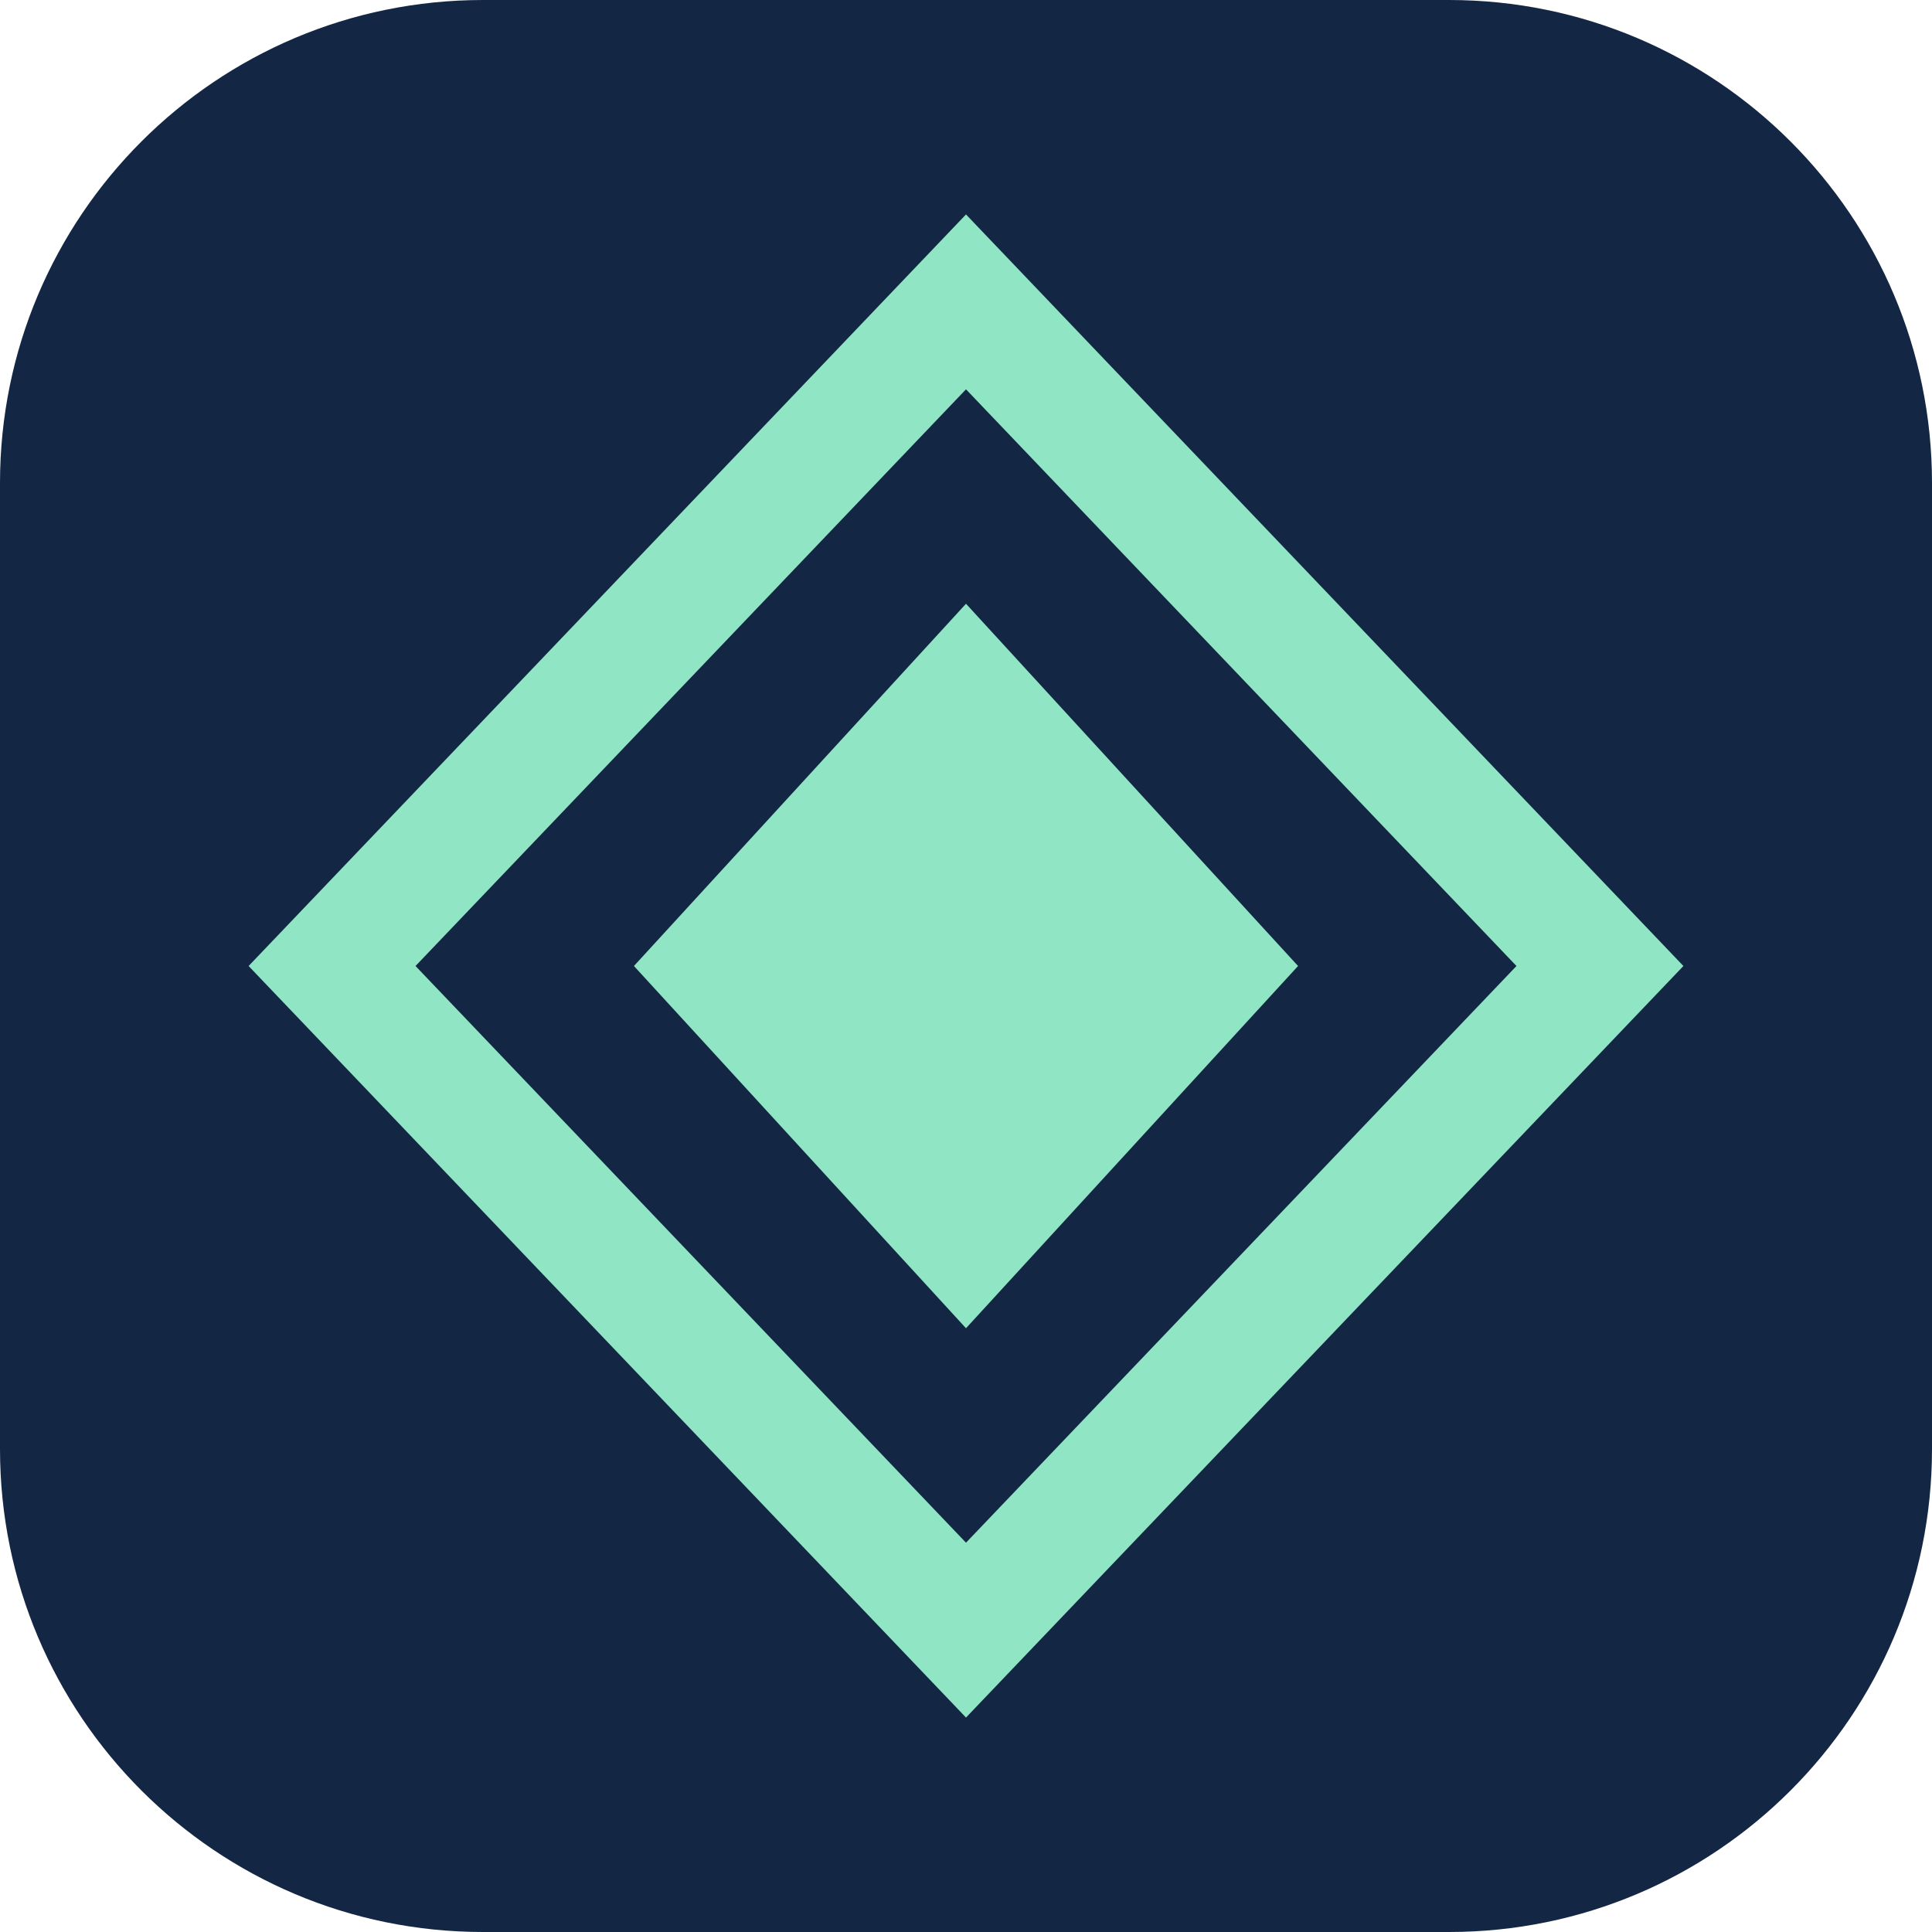
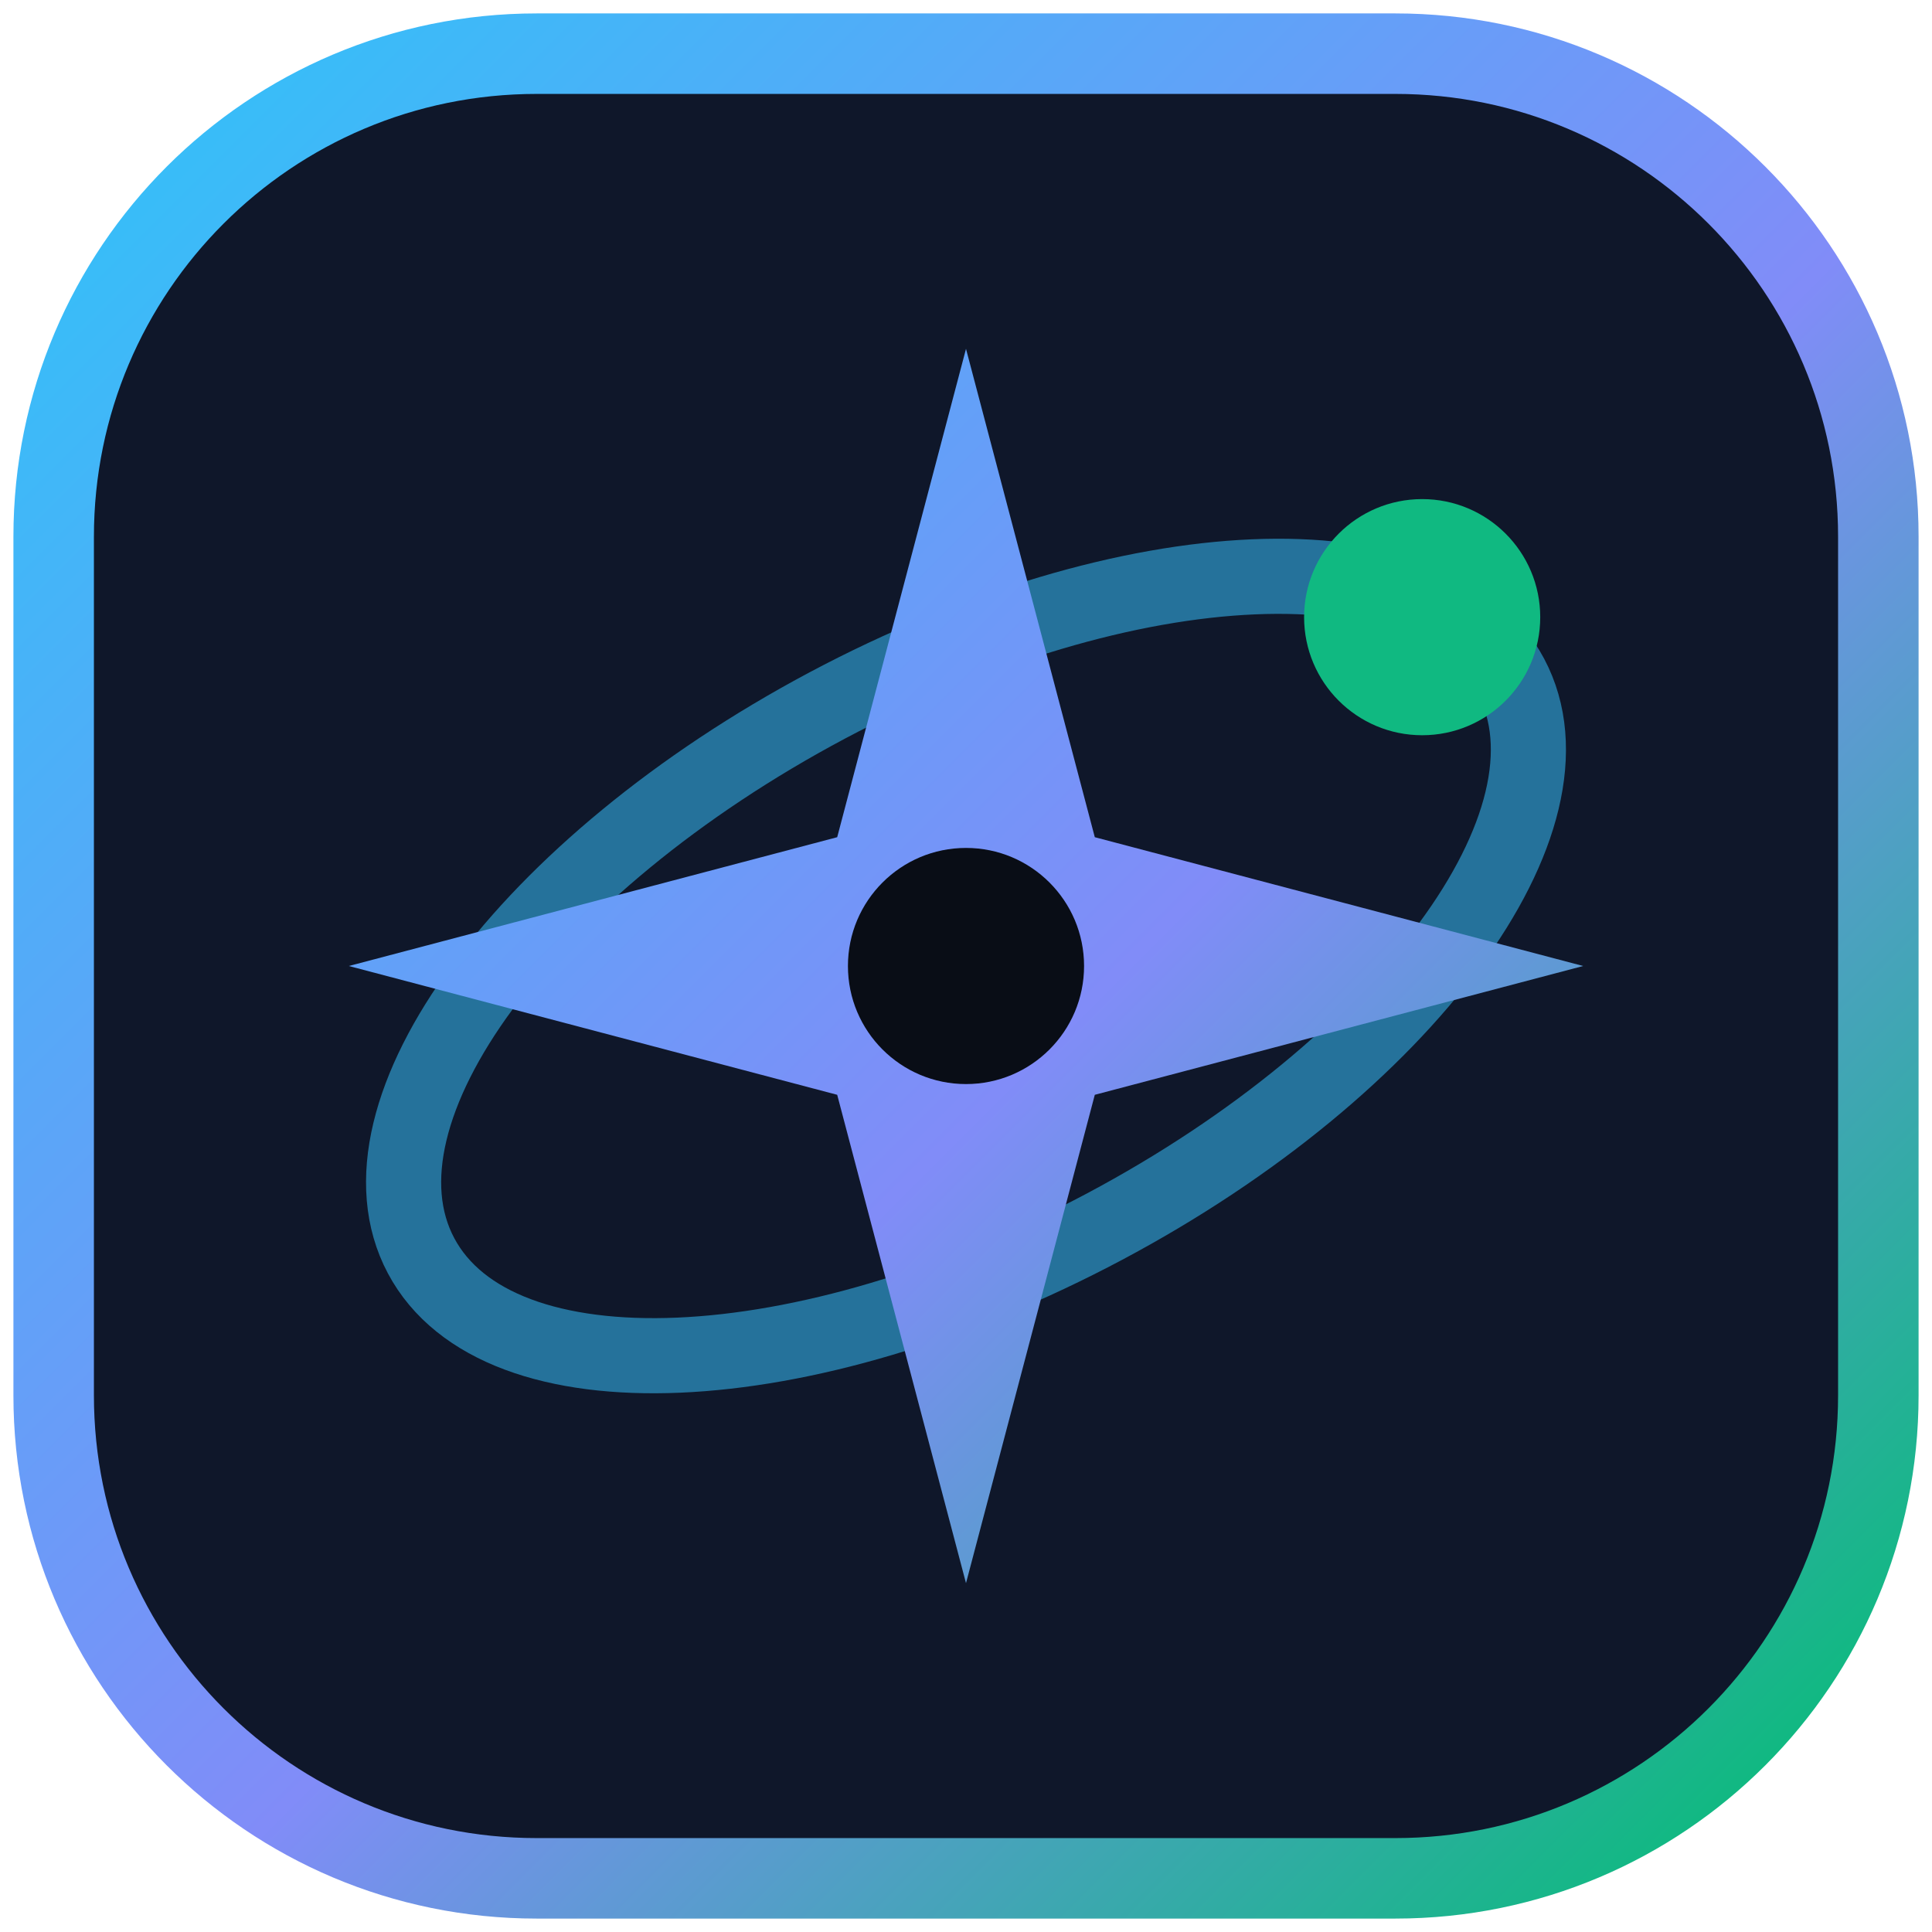
- <svg xmlns="http://www.w3.org/2000/svg" viewBox="0 0 64 64">
-   <rect width="64" height="64" rx="16" fill="#132644" />
-   <path d="M32 10 53 32 32 54 11 32Z" fill="none" stroke="#90e5c5" stroke-width="4" />
-   <path d="M32 20 43 32 32 44 21 32Z" fill="#90e5c5" />
+ <svg xmlns="http://www.w3.org/2000/svg" viewBox="0 0 36 36" fill="none">
+   <defs>
+     <linearGradient id="atlas-mark" x1="3" y1="3" x2="33" y2="33" gradientUnits="userSpaceOnUse">
+       <stop stop-color="#38BDF8" />
+       <stop offset=".55" stop-color="#818CF8" />
+       <stop offset="1" stop-color="#10B981" />
+     </linearGradient>
+   </defs>
+   <rect x="1" y="1" width="34" height="34" rx="9" fill="#0F172A" stroke="url(#atlas-mark)" stroke-width="1.5" />
+   <ellipse cx="18" cy="18" rx="11.5" ry="5.5" transform="rotate(-28 18 18)" stroke="#38BDF8" stroke-opacity=".55" stroke-width="1.4" />
+   <path d="m18 6.5 2.4 9.1 9.1 2.4-9.1 2.4-2.4 9.1-2.4-9.1-9.1-2.4 9.1-2.4Z" fill="url(#atlas-mark)" />
+   <circle cx="18" cy="18" r="2.2" fill="#090D16" />
+   <circle cx="26.5" cy="11.5" r="2.2" fill="#10B981" />
</svg>
